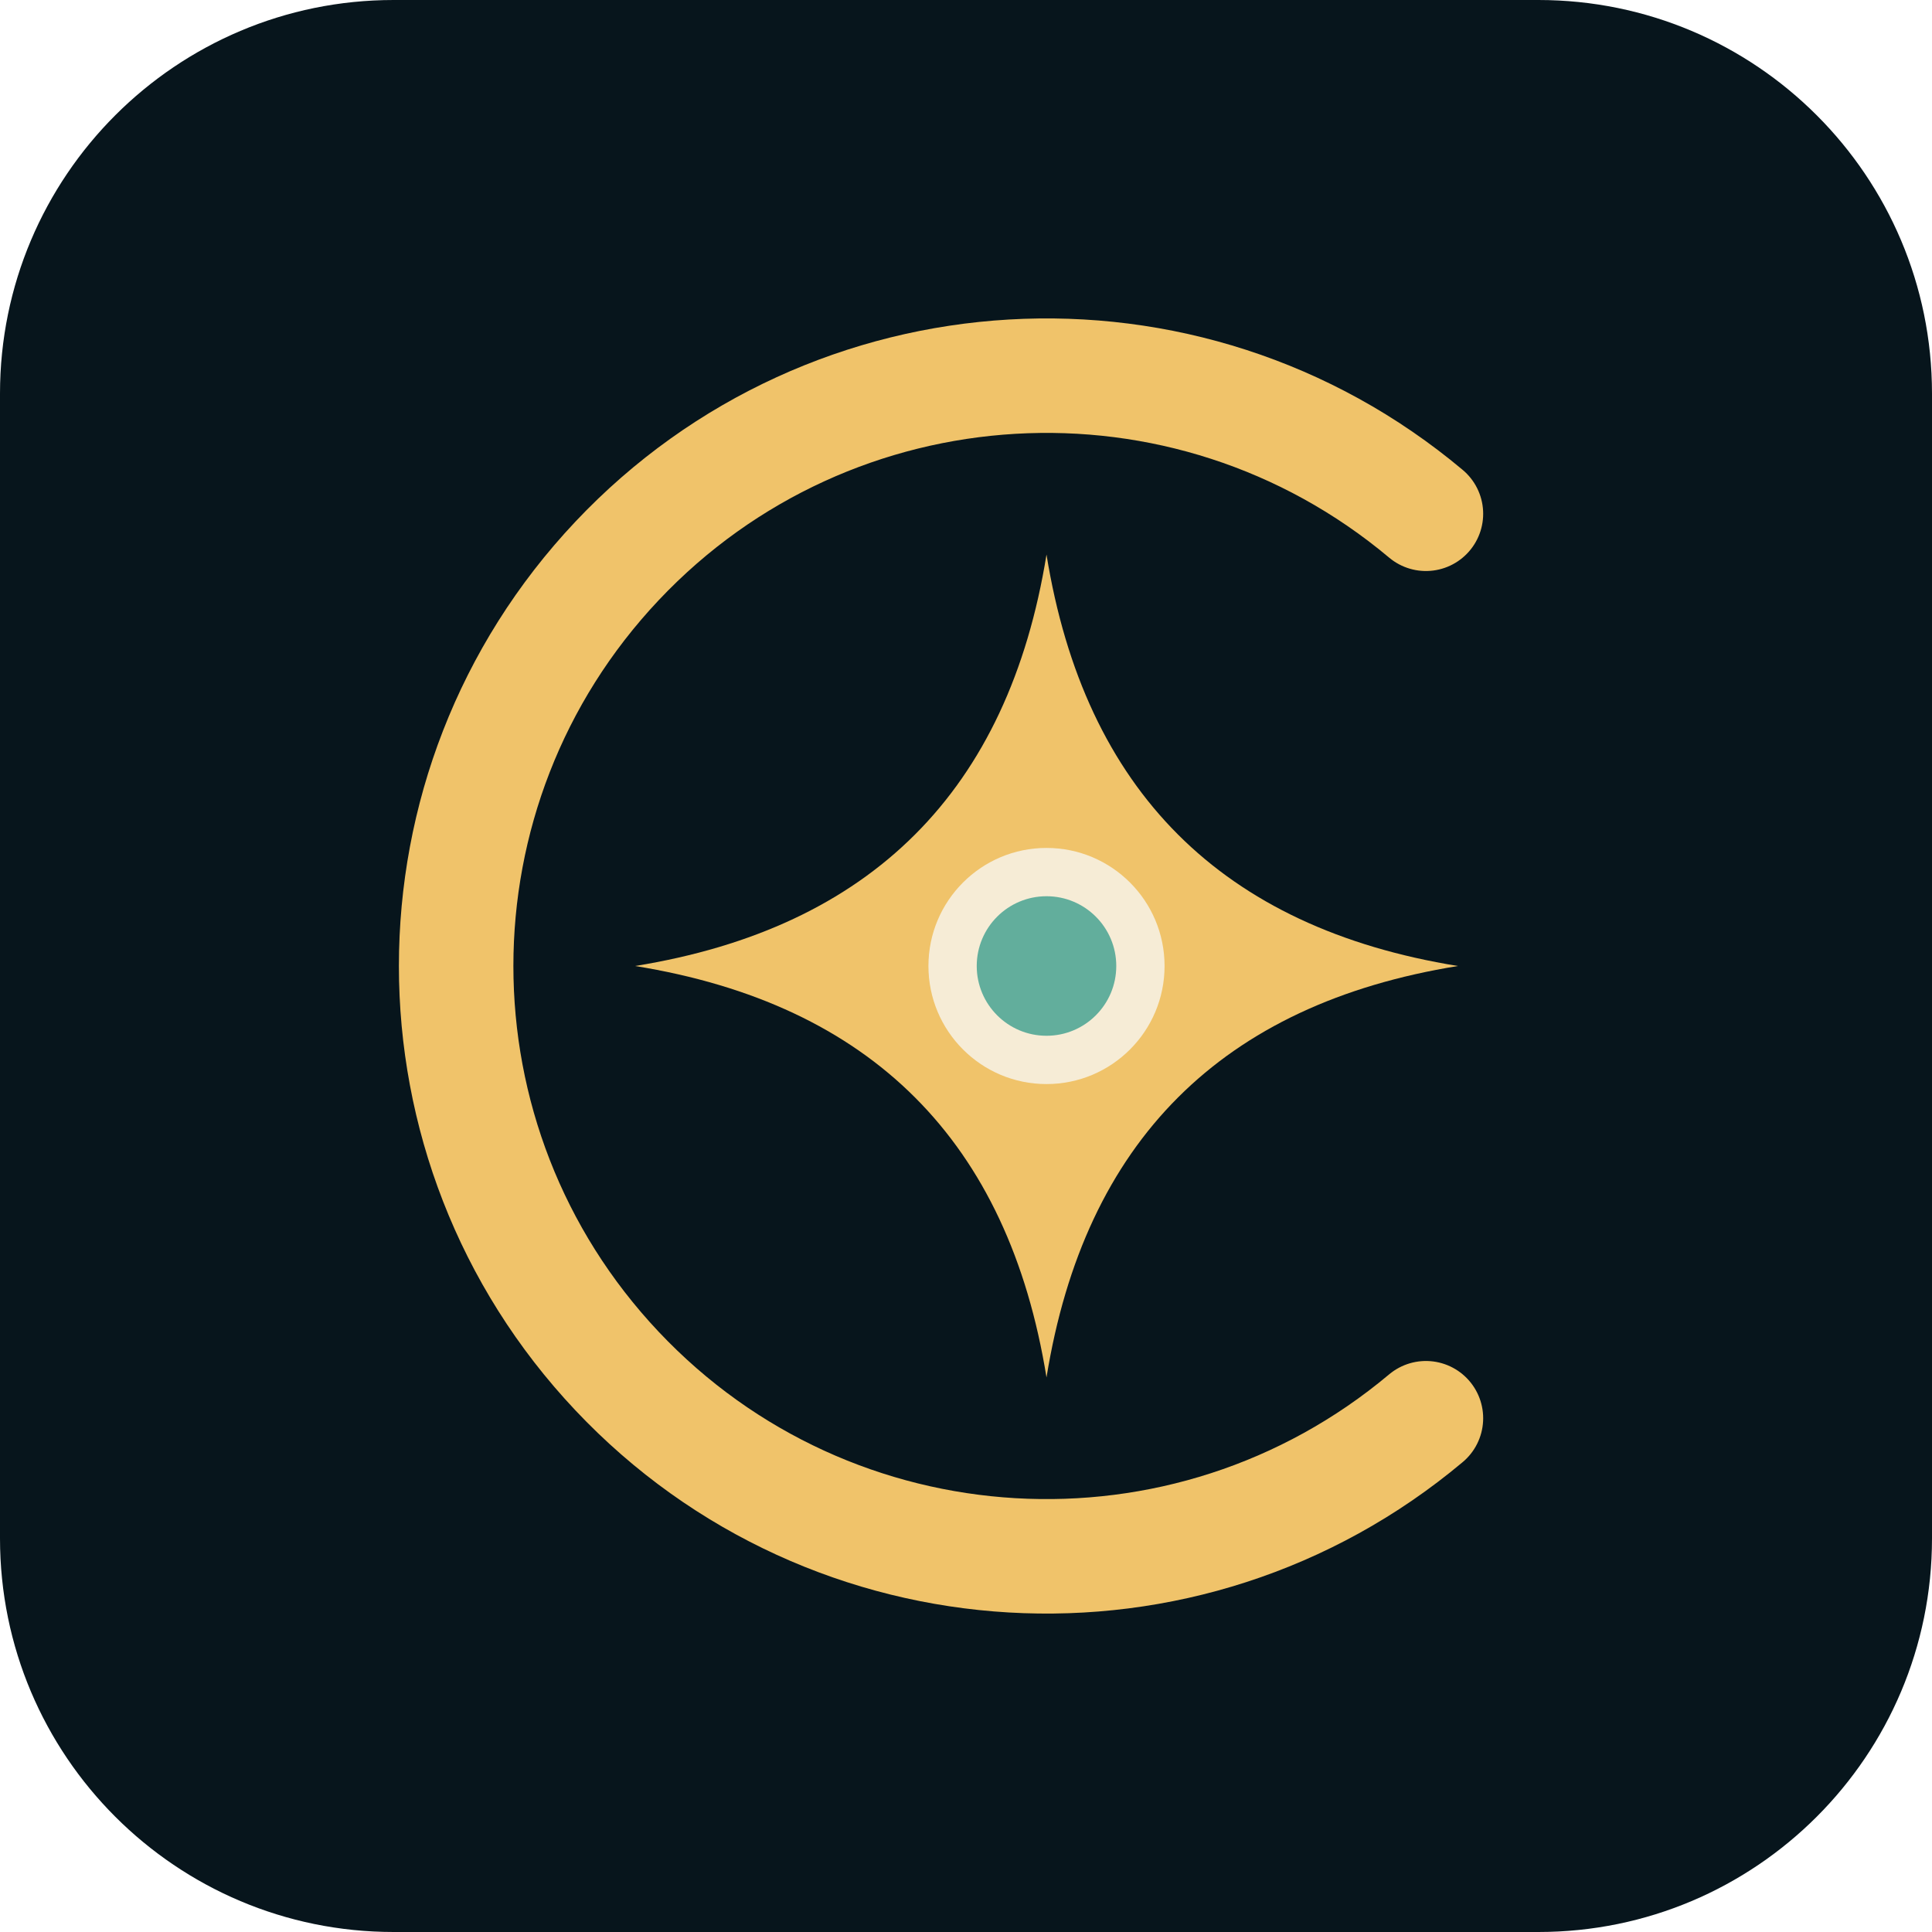
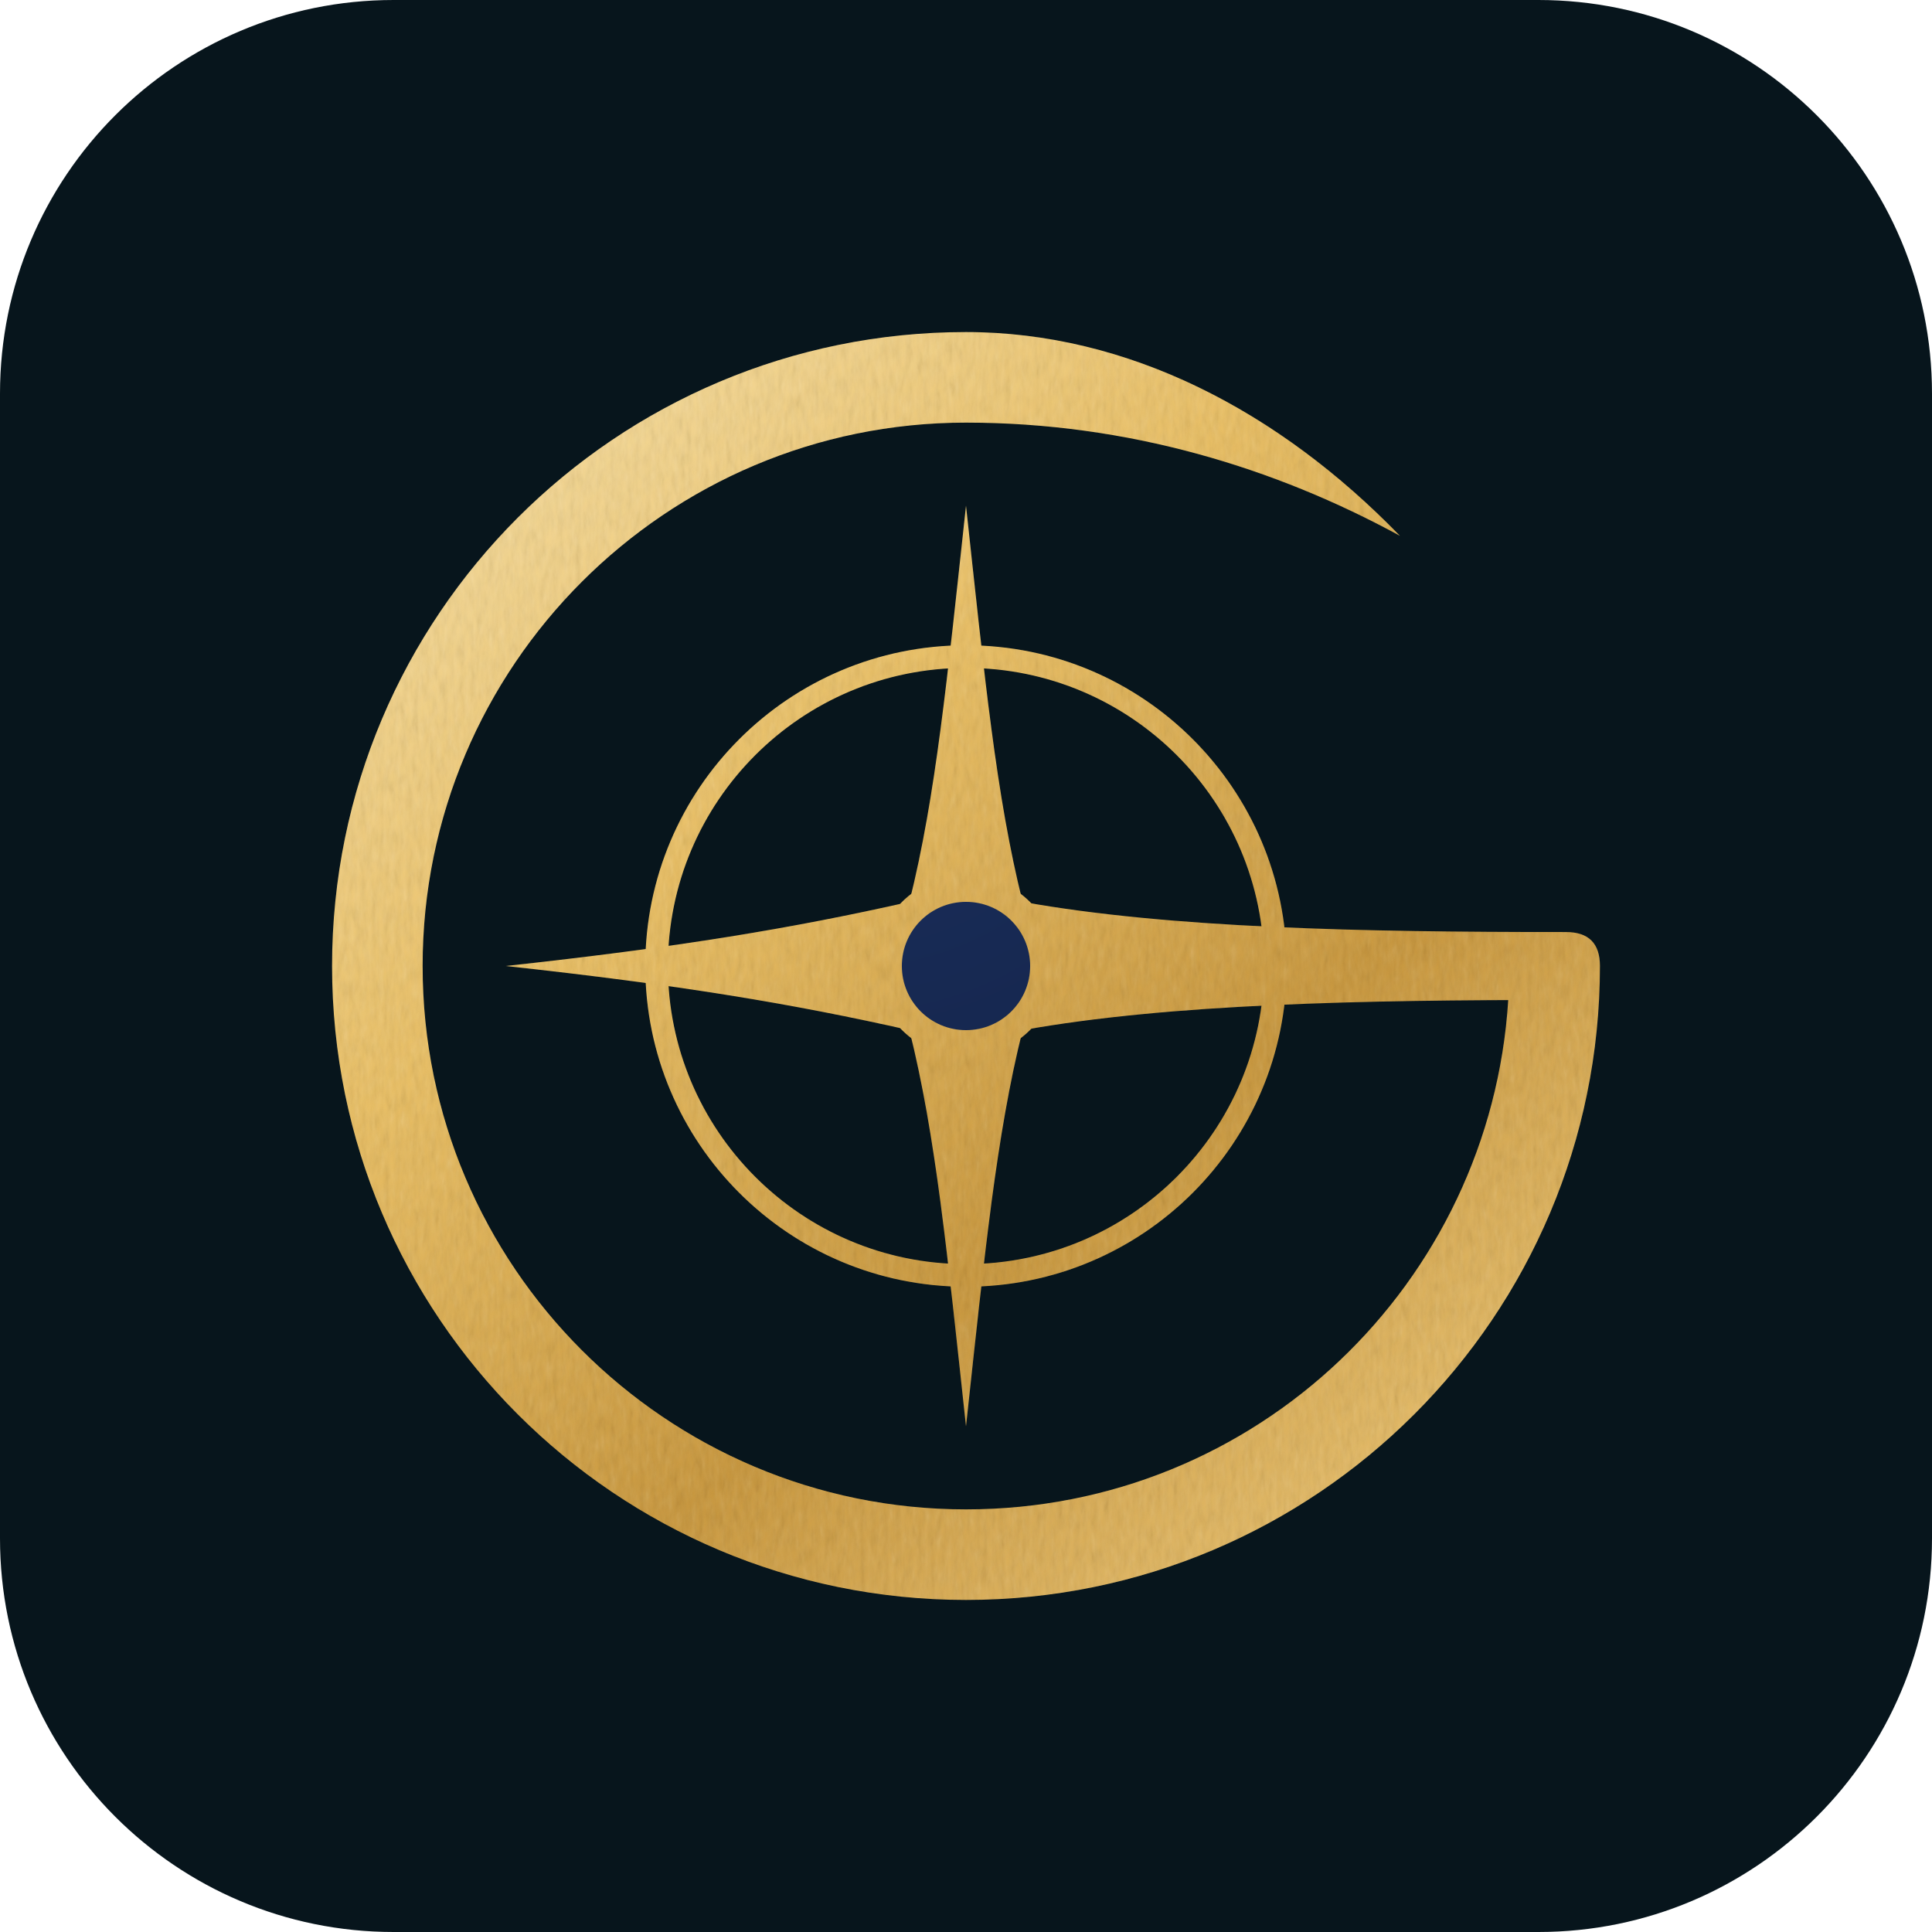
<svg xmlns="http://www.w3.org/2000/svg" width="108" height="108" viewBox="0 0 108 108" role="img" aria-labelledby="title desc">
+   <defs>
+     <radialGradient id="lapis" gradientUnits="userSpaceOnUse" cx="225.28" cy="179.2" r="389.12">
+       <stop offset="0" stop-color="#1b305e" />
+       <stop offset=".58" stop-color="#101d3f" />
+       <stop offset="1" stop-color="#080f25" />
+     </radialGradient>
+     <linearGradient id="gold" gradientUnits="userSpaceOnUse" x1="130" y1="100" x2="386" y2="422">
+       <stop offset="0" stop-color="#f6dda0" />
+       <stop offset=".32" stop-color="#e9bf65" />
+       <stop offset=".65" stop-color="#c9983f" />
+       <stop offset="1" stop-color="#edc776" />
+     </linearGradient>
+     <filter id="gold-grain" x="0" y="0" width="512" height="512" filterUnits="userSpaceOnUse" color-interpolation-filters="sRGB">
+       <feTurbulence type="fractalNoise" baseFrequency=".65 .2" numOctaves="3" seed="27" stitchTiles="stitch" result="grain" />
+       <feColorMatrix in="grain" type="saturate" values="0" result="mono" />
+       <feComponentTransfer in="mono" result="faint-grain">
+         <feFuncA type="linear" slope=".2" />
+       </feComponentTransfer>
+       <feComposite in="faint-grain" in2="SourceAlpha" operator="in" result="clipped-grain" />
+       <feBlend in="SourceGraphic" in2="clipped-grain" mode="soft-light" />
+     </filter>
+   </defs>
  <rect width="108" height="108" rx="22" fill="#07151C" />
-   <g transform="translate(8.5 4)">
-     <path d="M71.21 24.72A33 33 0 1 0 71.21 75.28" fill="none" stroke="#F0C36A" stroke-width="6.4" stroke-linecap="round" />
-     <path d="M50 27Q53.2 46.8 73 50Q53.2 53.2 50 73Q46.8 53.2 27 50Q46.8 46.8 50 27Z" fill="#F0C36A" />
-     <circle cx="50" cy="50" r="6.6" fill="#F6ECD6" />
-     <circle cx="50" cy="50" r="3.9" fill="#62AE9C" />
+   <g transform="translate(0 0) scale(0.210938)">
+     <g fill="url(#gold)" filter="url(#gold-grain)">
+       <path d="M371 142       C339 109 299 88 256 88       C163.2 88 88 163.2 88 256       C88 348.8 163.2 424 256 424       C348.8 424 424 348.8 424 256       Q424 247 415 247       H282 V265 H399.7       C395 340 333 400 256 400       C176.5 400 112 335.5 112 256       C112 176.5 176.5 112 256 112       C299 112 338 124 371 142Z" />
+       <circle cx="256" cy="256" r="82" fill="none" stroke="url(#gold)" stroke-width="6" />
+       <path d="M256 134       C251 180 248 211 241 239       C210 246 180 251 134 256       C180 261 210 266 241 273       C248 301 251 332 256 378       C261 332 264 301 271 273       C310 266 361 265 414 265       V247       C361 247 310 246 271 239       C264 211 261 180 256 134Z" />
+       <circle cx="256" cy="256" r="24" />
+     </g>
+     <circle cx="256" cy="256" r="17" fill="url(#lapis)" />
  </g>
</svg>
